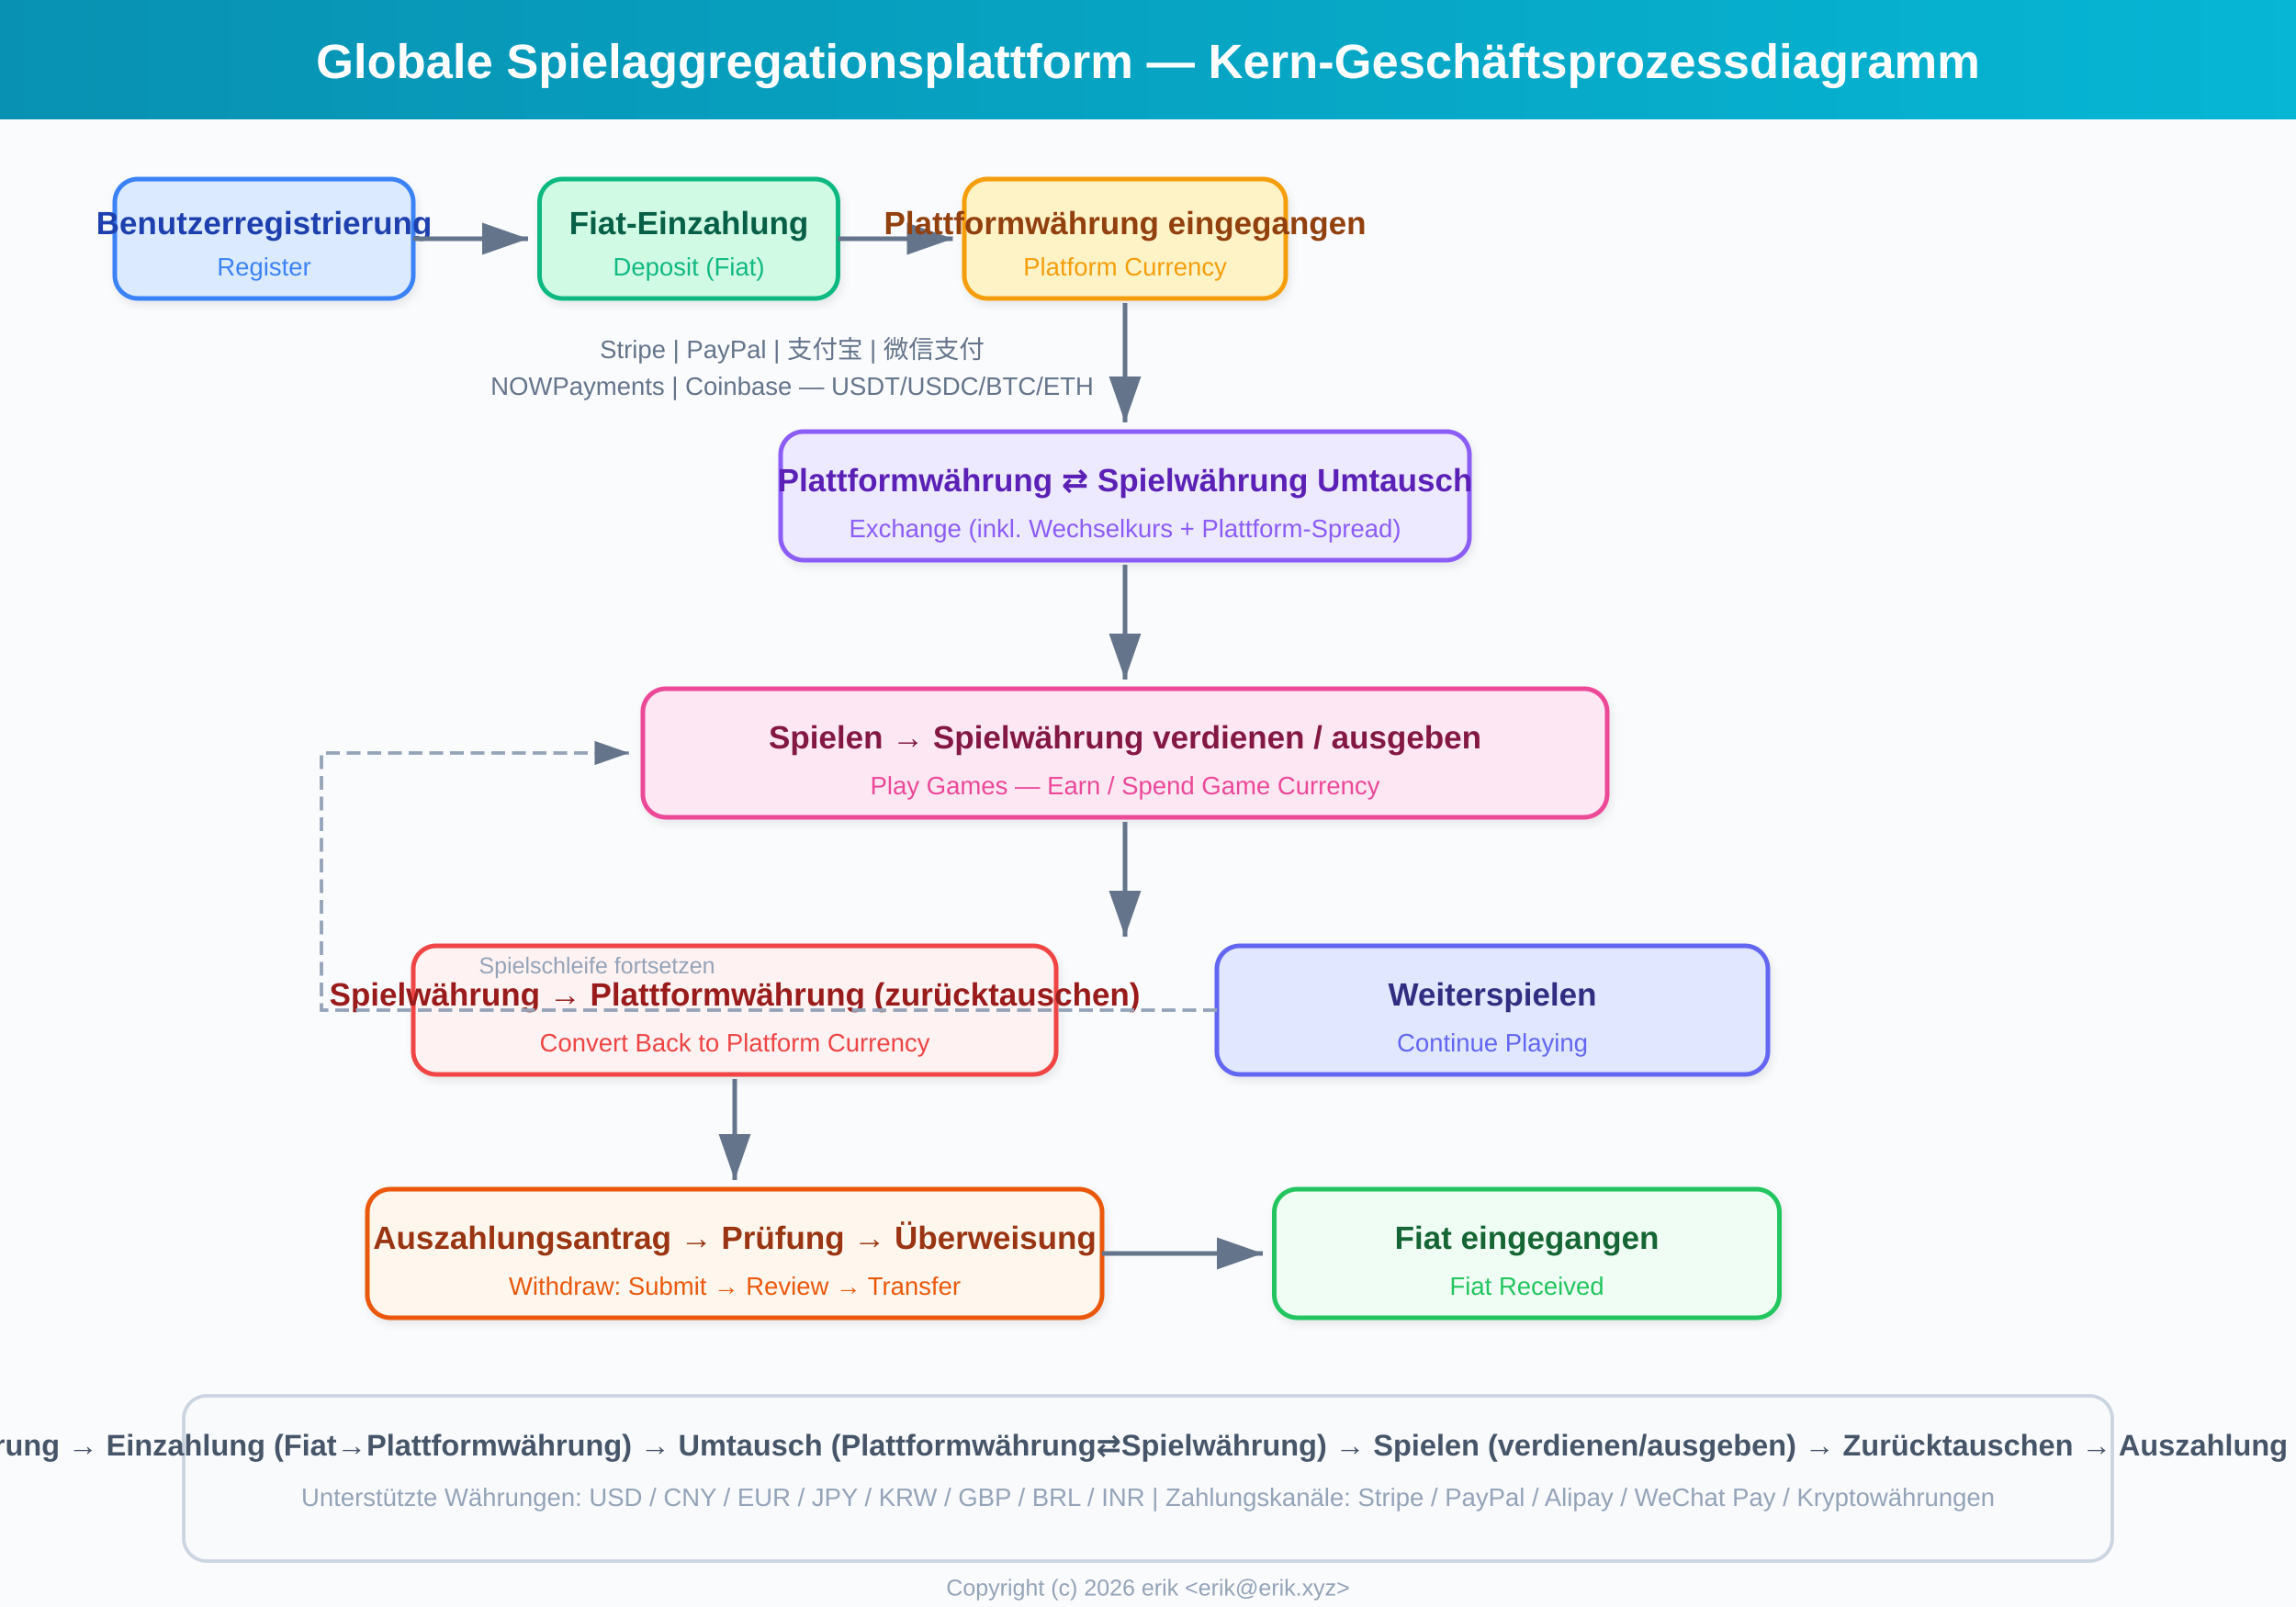
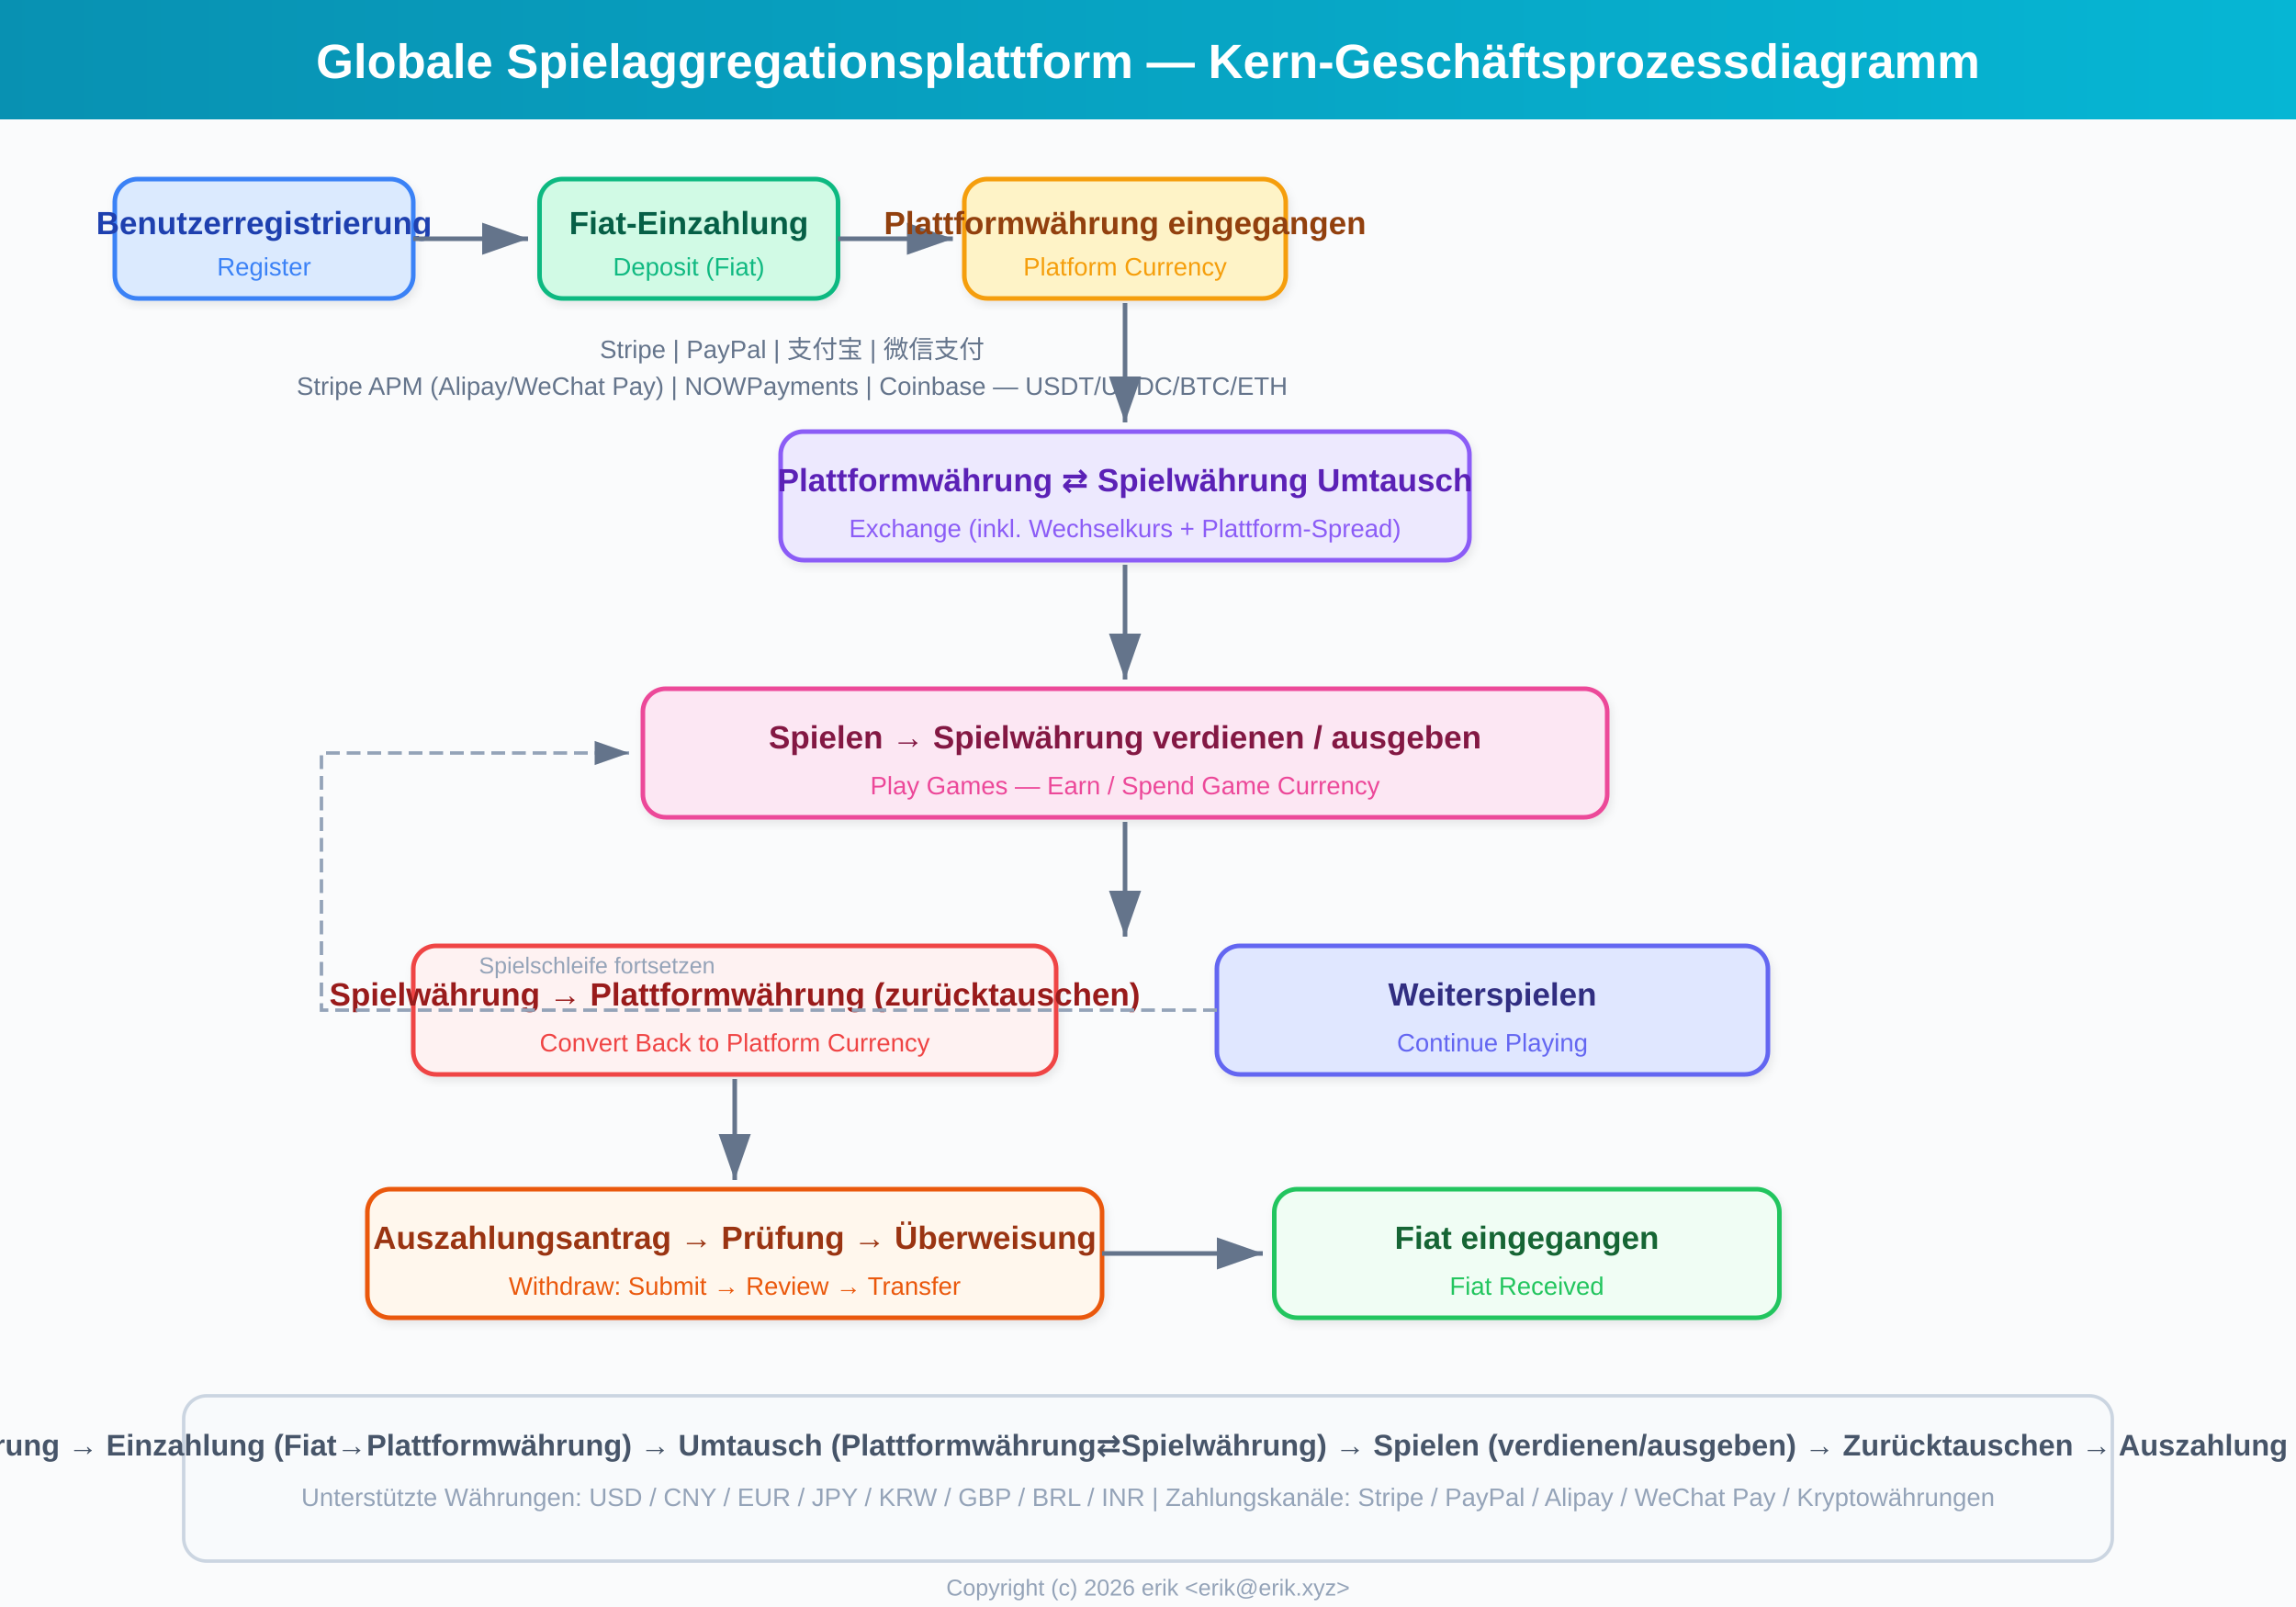
<svg xmlns="http://www.w3.org/2000/svg" viewBox="0 0 1000 700" font-family="Arial, 'Noto Sans SC', 'Noto Sans', sans-serif">
  <defs>
    <marker id="arr" markerWidth="10" markerHeight="7" refX="10" refY="3.5" orient="auto">
      <polygon points="0 0, 10 3.5, 0 7" fill="#64748b" />
    </marker>
    <linearGradient id="hd" x1="0" y1="0" x2="1" y2="0">
      <stop offset="0%" stop-color="#0891b2" />
      <stop offset="100%" stop-color="#06b6d4" />
    </linearGradient>
    <filter id="sh">
      <feDropShadow dx="1" dy="2" stdDeviation="2" flood-opacity=".08" />
    </filter>
  </defs>
  <rect width="1000" height="700" fill="#fafbfc" />
  <rect x="0" y="0" width="1000" height="52" fill="url(#hd)" />
  <text x="500" y="34" text-anchor="middle" fill="#fff" font-size="21" font-weight="bold">Globale Spielaggregationsplattform — Kern-Geschäftsprozessdiagramm</text>
  <rect x="50" y="78" width="130" height="52" rx="10" fill="#dbeafe" stroke="#3b82f6" stroke-width="2" filter="url(#sh)" />
  <text x="115" y="102" text-anchor="middle" fill="#1e40af" font-size="14" font-weight="bold">Benutzerregistrierung</text>
  <text x="115" y="120" text-anchor="middle" fill="#3b82f6" font-size="11">Register</text>
  <line x1="180" y1="104" x2="230" y2="104" stroke="#64748b" stroke-width="2" marker-end="url(#arr)" />
  <rect x="235" y="78" width="130" height="52" rx="10" fill="#d1fae5" stroke="#10b981" stroke-width="2" filter="url(#sh)" />
  <text x="300" y="102" text-anchor="middle" fill="#065f46" font-size="14" font-weight="bold">Fiat-Einzahlung</text>
  <text x="300" y="120" text-anchor="middle" fill="#10b981" font-size="11">Deposit (Fiat)</text>
  <line x1="365" y1="104" x2="415" y2="104" stroke="#64748b" stroke-width="2" marker-end="url(#arr)" />
  <rect x="420" y="78" width="140" height="52" rx="10" fill="#fef3c7" stroke="#f59e0b" stroke-width="2" filter="url(#sh)" />
  <text x="490" y="102" text-anchor="middle" fill="#92400e" font-size="14" font-weight="bold">Plattformwährung eingegangen</text>
  <text x="490" y="120" text-anchor="middle" fill="#f59e0b" font-size="11">Platform Currency</text>
  <text x="345" y="156" text-anchor="middle" fill="#64748b" font-size="11">Stripe | PayPal | 支付宝 | 微信支付</text>
-   <text x="345" y="172" text-anchor="middle" fill="#64748b" font-size="11">NOWPayments | Coinbase — USDT/USDC/BTC/ETH</text>
+   <text x="345" y="172" text-anchor="middle" fill="#64748b" font-size="11">Stripe APM (Alipay/WeChat Pay) | NOWPayments | Coinbase — USDT/USDC/BTC/ETH</text>
  <line x1="490" y1="132" x2="490" y2="184" stroke="#64748b" stroke-width="2" marker-end="url(#arr)" />
  <rect x="340" y="188" width="300" height="56" rx="10" fill="#ede9fe" stroke="#8b5cf6" stroke-width="2" filter="url(#sh)" />
  <text x="490" y="214" text-anchor="middle" fill="#5b21b6" font-size="14" font-weight="bold">Plattformwährung ⇄ Spielwährung Umtausch</text>
  <text x="490" y="234" text-anchor="middle" fill="#8b5cf6" font-size="11">Exchange (inkl. Wechselkurs + Plattform-Spread)</text>
  <line x1="490" y1="246" x2="490" y2="296" stroke="#64748b" stroke-width="2" marker-end="url(#arr)" />
  <rect x="280" y="300" width="420" height="56" rx="10" fill="#fce7f3" stroke="#ec4899" stroke-width="2" filter="url(#sh)" />
  <text x="490" y="326" text-anchor="middle" fill="#831843" font-size="14" font-weight="bold">Spielen → Spielwährung verdienen / ausgeben</text>
  <text x="490" y="346" text-anchor="middle" fill="#ec4899" font-size="11">Play Games — Earn / Spend Game Currency</text>
  <line x1="490" y1="358" x2="490" y2="408" stroke="#64748b" stroke-width="2" marker-end="url(#arr)" />
  <rect x="180" y="412" width="280" height="56" rx="10" fill="#fef2f2" stroke="#ef4444" stroke-width="2" filter="url(#sh)" />
  <text x="320" y="438" text-anchor="middle" fill="#991b1b" font-size="14" font-weight="bold">Spielwährung → Plattformwährung (zurücktauschen)</text>
  <text x="320" y="458" text-anchor="middle" fill="#ef4444" font-size="11">Convert Back to Platform Currency</text>
  <rect x="530" y="412" width="240" height="56" rx="10" fill="#e0e7ff" stroke="#6366f1" stroke-width="2" filter="url(#sh)" />
  <text x="650" y="438" text-anchor="middle" fill="#312e81" font-size="14" font-weight="bold">Weiterspielen</text>
  <text x="650" y="458" text-anchor="middle" fill="#6366f1" font-size="11">Continue Playing</text>
  <path d="M 530 440 L 140 440 L 140 328 L 274 328" fill="none" stroke="#94a3b8" stroke-width="1.5" stroke-dasharray="6,3" marker-end="url(#arr)" />
  <text x="260" y="424" text-anchor="middle" fill="#94a3b8" font-size="10">Spielschleife fortsetzen</text>
  <line x1="320" y1="470" x2="320" y2="514" stroke="#64748b" stroke-width="2" marker-end="url(#arr)" />
  <rect x="160" y="518" width="320" height="56" rx="10" fill="#fff7ed" stroke="#ea580c" stroke-width="2" filter="url(#sh)" />
  <text x="320" y="544" text-anchor="middle" fill="#9a3412" font-size="14" font-weight="bold">Auszahlungsantrag → Prüfung → Überweisung</text>
  <text x="320" y="564" text-anchor="middle" fill="#ea580c" font-size="11">Withdraw: Submit → Review → Transfer</text>
  <line x1="480" y1="546" x2="550" y2="546" stroke="#64748b" stroke-width="2" marker-end="url(#arr)" />
  <rect x="555" y="518" width="220" height="56" rx="10" fill="#f0fdf4" stroke="#22c55e" stroke-width="2" filter="url(#sh)" />
  <text x="665" y="544" text-anchor="middle" fill="#166534" font-size="14" font-weight="bold">Fiat eingegangen</text>
  <text x="665" y="564" text-anchor="middle" fill="#22c55e" font-size="11">Fiat Received</text>
  <rect x="80" y="608" width="840" height="72" rx="10" fill="#f8fafc" stroke="#cbd5e1" stroke-width="1.5" />
  <text x="500" y="634" text-anchor="middle" fill="#475569" font-size="13" font-weight="bold">Kern-Kreislauf: Registrierung → Einzahlung (Fiat→Plattformwährung) → Umtausch (Plattformwährung⇄Spielwährung) → Spielen (verdienen/ausgeben) → Zurücktauschen → Auszahlung (Plattformwährung→Fiat)</text>
  <text x="500" y="656" text-anchor="middle" fill="#94a3b8" font-size="11">Unterstützte Währungen: USD / CNY / EUR / JPY / KRW / GBP / BRL / INR  |  Zahlungskanäle: Stripe / PayPal / Alipay / WeChat Pay / Kryptowährungen</text>
  <text x="500" y="695" text-anchor="middle" fill="#94a3b8" font-size="10">Copyright (c) 2026 erik &lt;erik@erik.xyz&gt;</text>
</svg>
